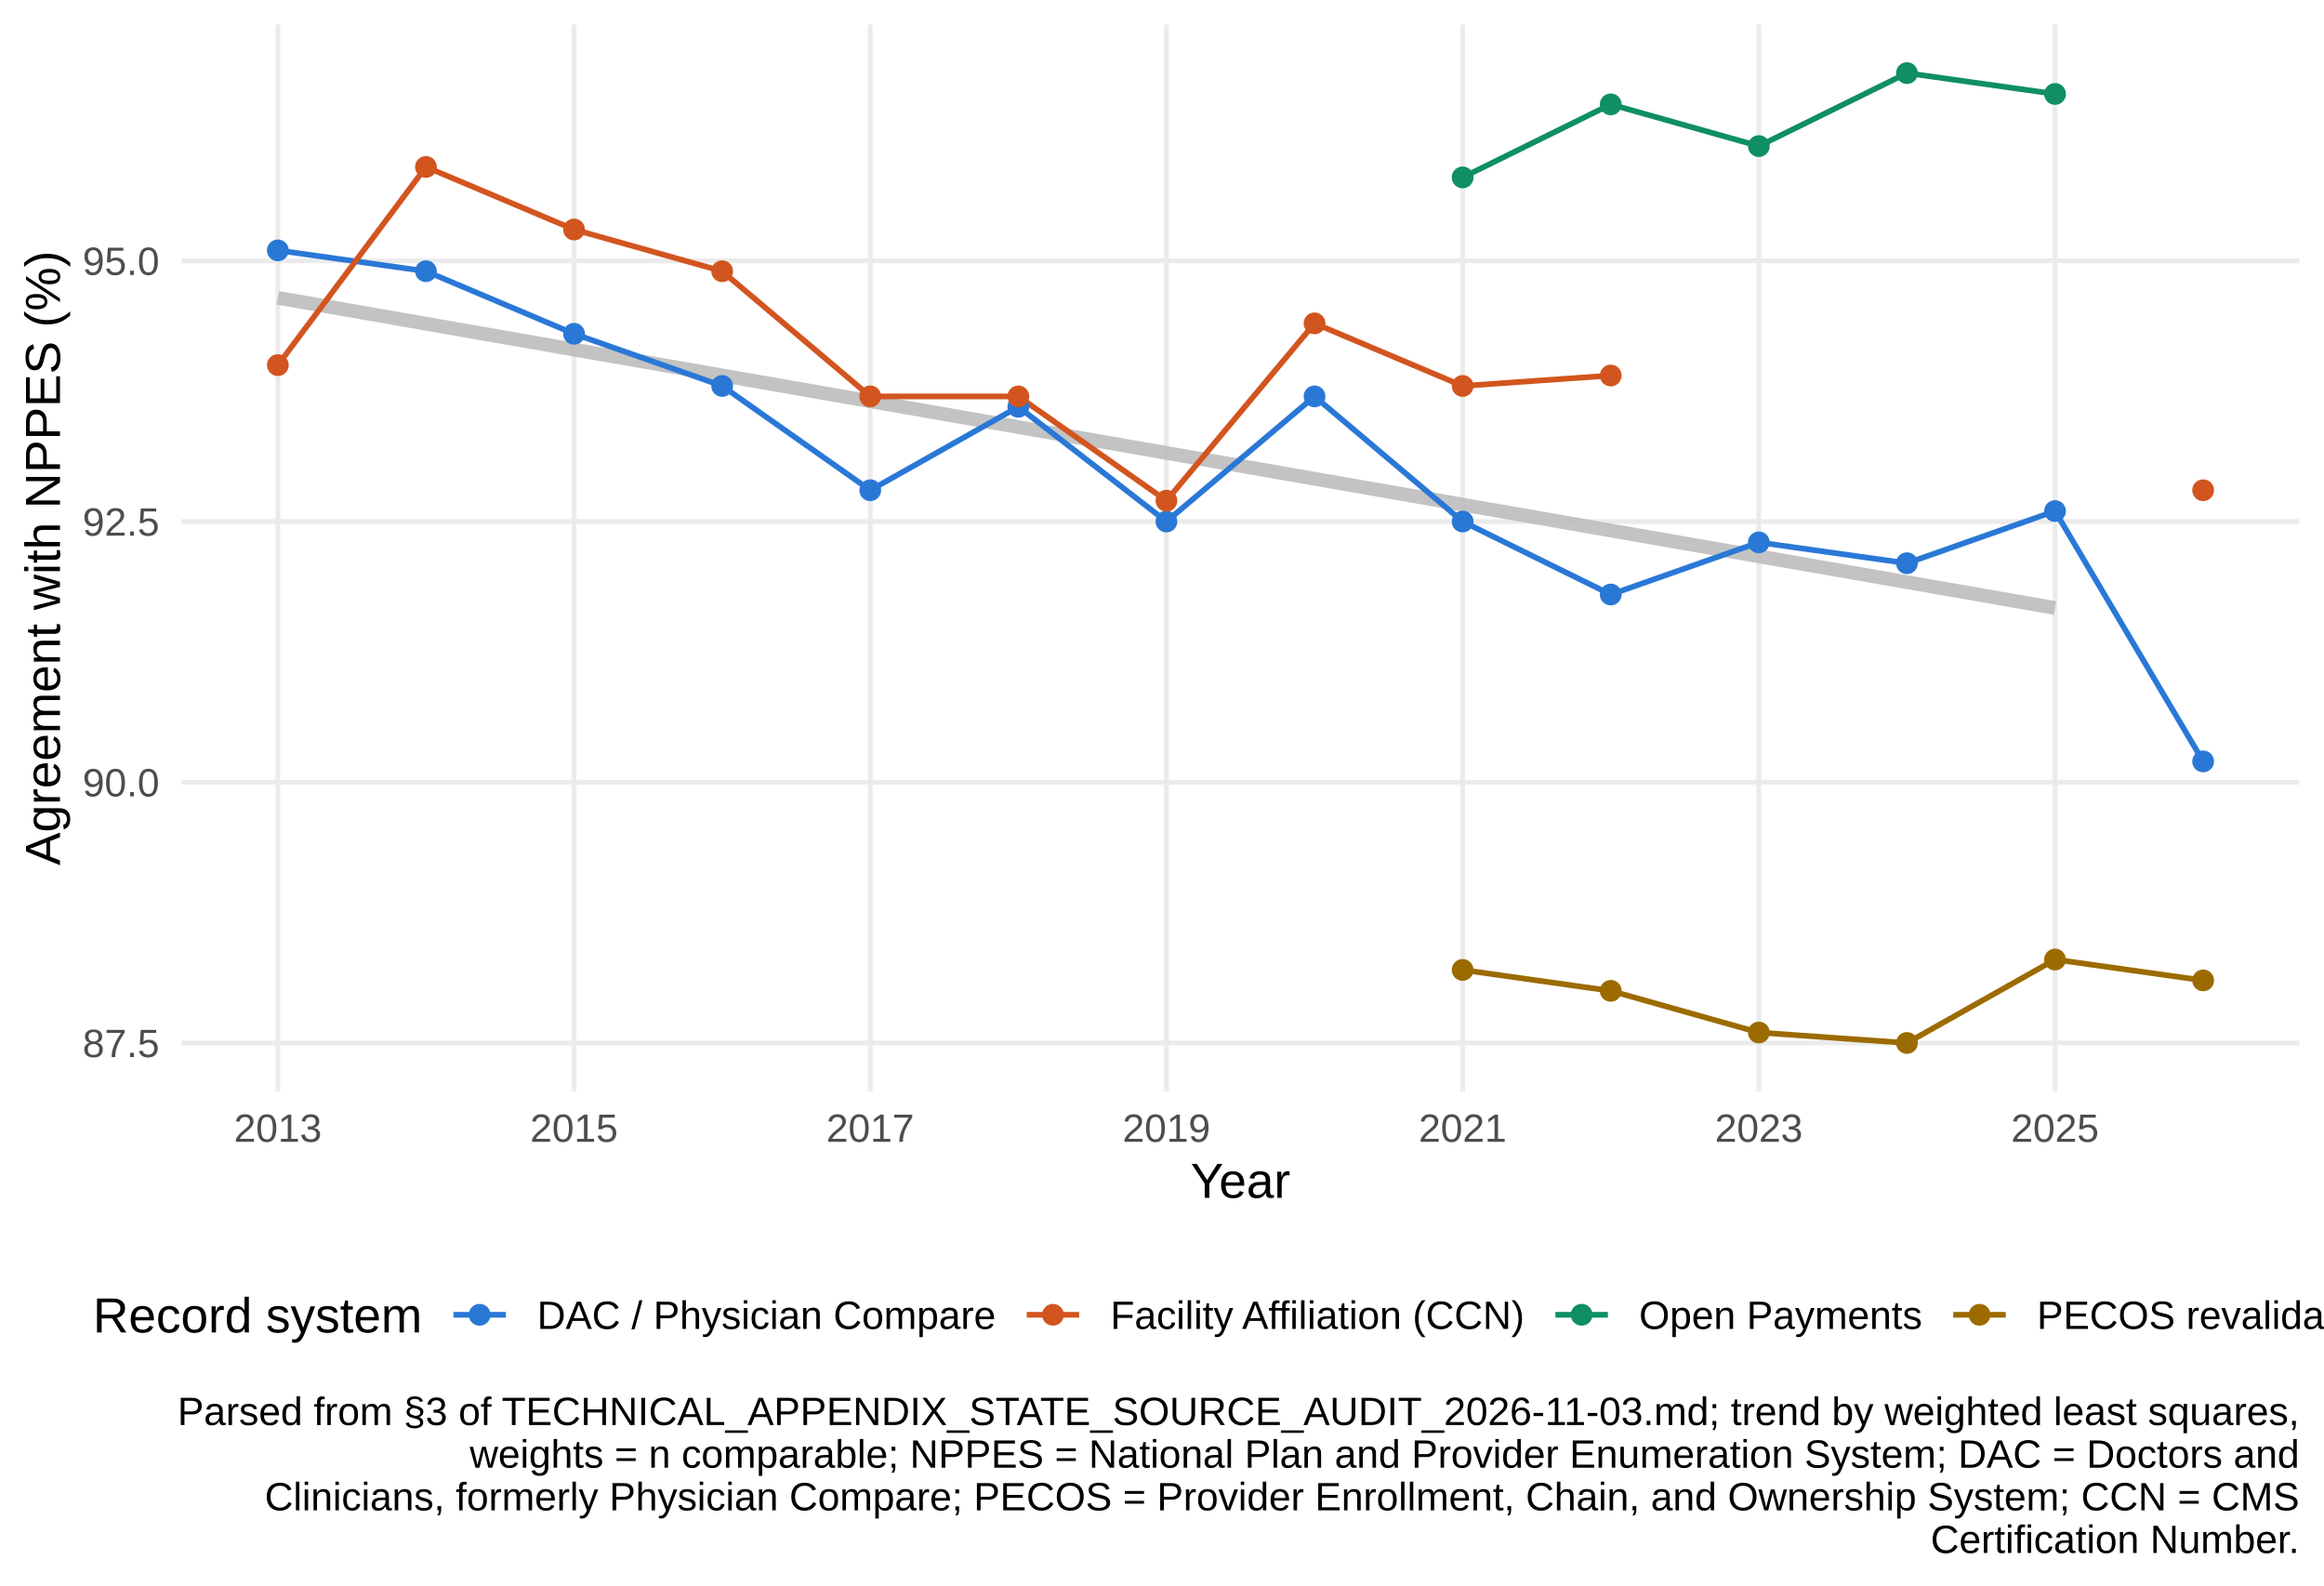
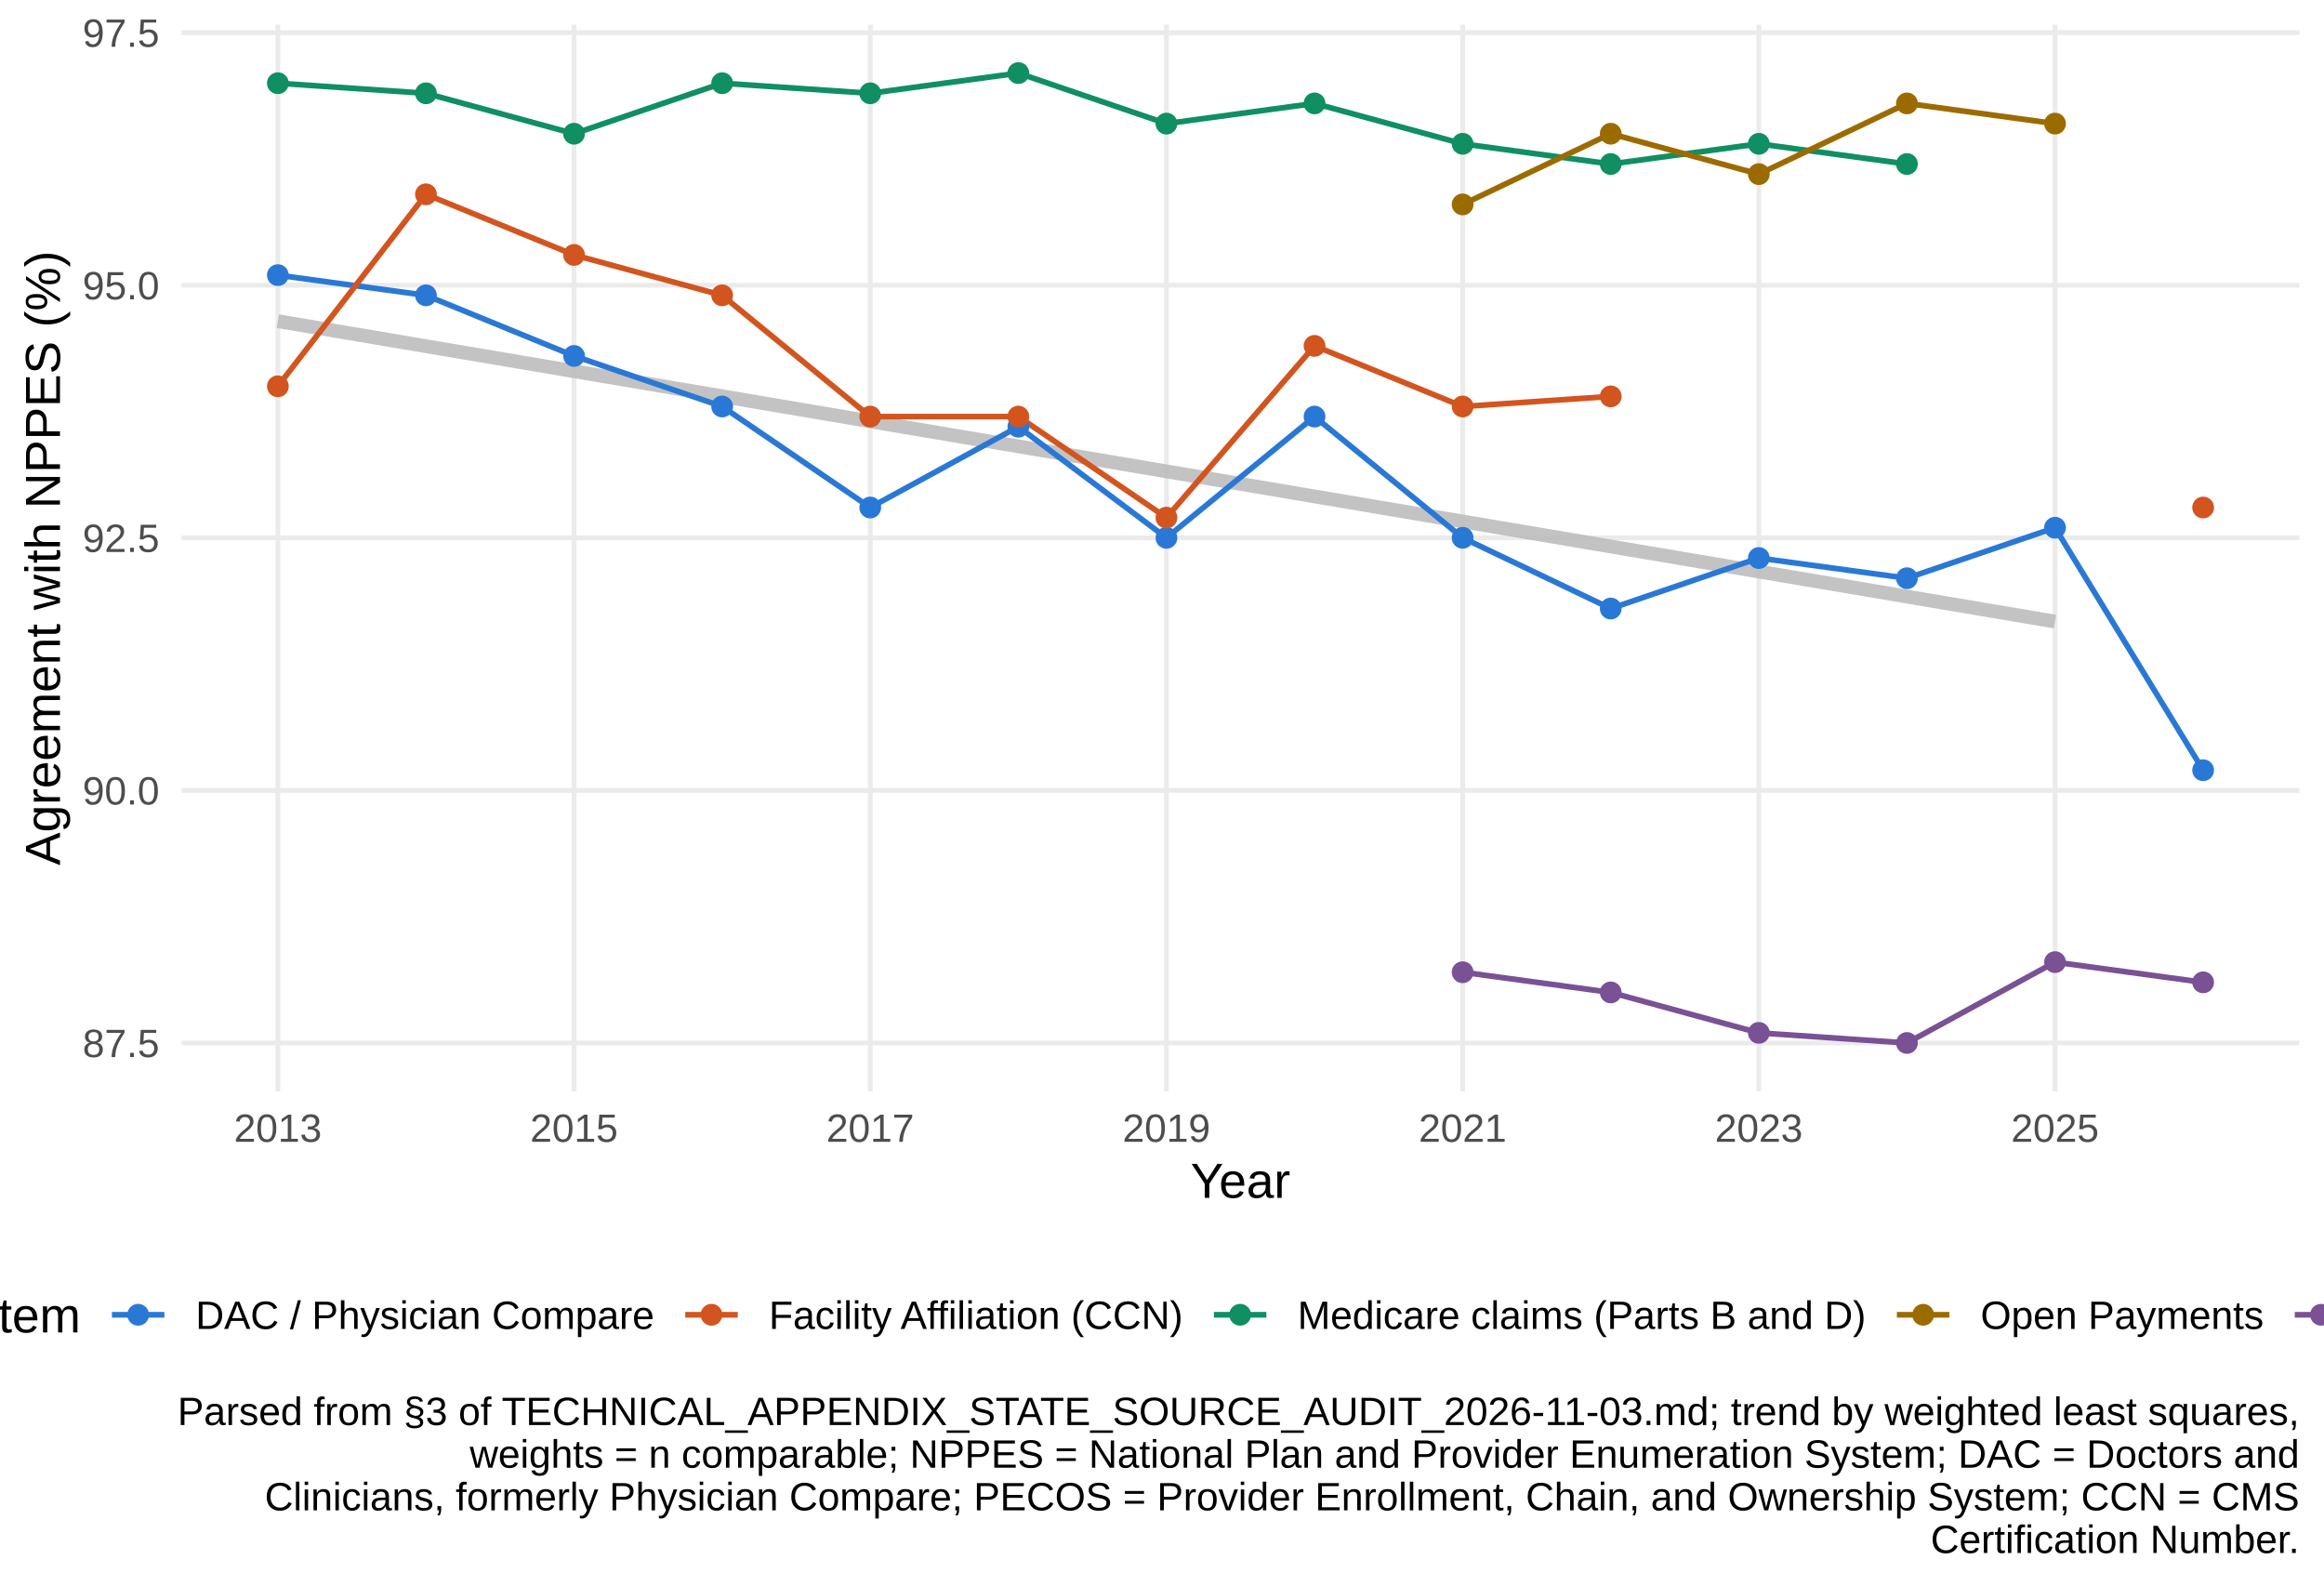
<svg xmlns="http://www.w3.org/2000/svg" width="612.00pt" height="417.60pt" viewBox="0 0 612.00 417.60">
  <g class="svglite">
    <defs>
      <style type="text/css">
    .svglite line, .svglite polyline, .svglite polygon, .svglite path, .svglite rect, .svglite circle {
      fill: none;
      stroke: #000000;
      stroke-linecap: round;
      stroke-linejoin: round;
      stroke-miterlimit: 10.00;
    }
    .svglite text {
      white-space: pre;
    }
    .svglite g.glyphgroup path {
      fill: inherit;
      stroke: none;
    }
  </style>
    </defs>
    <rect width="100%" height="100%" style="stroke: none; fill: #FFFFFF;" />
    <defs>
      <clipPath id="cpMC4wMHw2MTIuMDB8MC4wMHw0MTcuNjA=">
        <rect x="0.00" y="0.00" width="612.00" height="417.60" />
      </clipPath>
    </defs>
    <g clip-path="url(#cpMC4wMHw2MTIuMDB8MC4wMHw0MTcuNjA=)">
      <rect x="0.00" y="0.00" width="612.00" height="417.60" style="stroke-width: 1.26; stroke: none; fill: #FFFFFF;" />
    </g>
    <defs>
      <clipPath id="cpNDcuODJ8NjA1LjUyfDYuNDh8Mjg3LjQx">
        <rect x="47.82" y="6.48" width="557.70" height="280.93" />
      </clipPath>
    </defs>
    <g clip-path="url(#cpNDcuODJ8NjA1LjUyfDYuNDh8Mjg3LjQx)">
      <polyline points="47.82,274.64 605.52,274.64 " style="stroke-width: 1.26; stroke: #EBEBEB; stroke-linecap: butt;" />
-       <polyline points="47.82,205.98 605.52,205.98 " style="stroke-width: 1.26; stroke: #EBEBEB; stroke-linecap: butt;" />
-       <polyline points="47.82,137.33 605.52,137.33 " style="stroke-width: 1.26; stroke: #EBEBEB; stroke-linecap: butt;" />
-       <polyline points="47.82,68.68 605.52,68.68 " style="stroke-width: 1.26; stroke: #EBEBEB; stroke-linecap: butt;" />
+       <polyline points="47.82,208.13 605.52,208.13 " style="stroke-width: 1.26; stroke: #EBEBEB; stroke-linecap: butt;" />
+       <polyline points="47.82,141.62 605.52,141.62 " style="stroke-width: 1.26; stroke: #EBEBEB; stroke-linecap: butt;" />
+       <polyline points="47.82,75.11 605.52,75.11 " style="stroke-width: 1.26; stroke: #EBEBEB; stroke-linecap: butt;" />
+       <polyline points="47.82,8.60 605.52,8.60 " style="stroke-width: 1.26; stroke: #EBEBEB; stroke-linecap: butt;" />
      <polyline points="73.17,287.41 73.17,6.48 " style="stroke-width: 1.26; stroke: #EBEBEB; stroke-linecap: butt;" />
      <polyline points="151.17,287.41 151.17,6.48 " style="stroke-width: 1.26; stroke: #EBEBEB; stroke-linecap: butt;" />
      <polyline points="229.17,287.41 229.17,6.48 " style="stroke-width: 1.26; stroke: #EBEBEB; stroke-linecap: butt;" />
      <polyline points="307.17,287.41 307.17,6.48 " style="stroke-width: 1.26; stroke: #EBEBEB; stroke-linecap: butt;" />
      <polyline points="385.17,287.41 385.17,6.48 " style="stroke-width: 1.26; stroke: #EBEBEB; stroke-linecap: butt;" />
      <polyline points="463.17,287.41 463.17,6.48 " style="stroke-width: 1.26; stroke: #EBEBEB; stroke-linecap: butt;" />
      <polyline points="541.17,287.41 541.17,6.48 " style="stroke-width: 1.26; stroke: #EBEBEB; stroke-linecap: butt;" />
-       <polyline points="73.17,78.43 112.17,85.24 151.17,92.05 190.17,98.85 229.17,105.66 268.17,112.46 307.17,119.27 346.17,126.07 385.17,132.88 424.17,139.69 463.17,146.49 502.17,153.30 541.17,160.10 " style="stroke-width: 3.63; stroke: #BDBDBD; stroke-opacity: 0.90; stroke-linecap: butt;" />
-       <polyline points="73.17,65.93 112.17,71.42 151.17,87.90 190.17,101.63 229.17,129.09 268.17,107.12 307.17,137.33 346.17,104.38 385.17,137.33 424.17,156.55 463.17,142.82 502.17,148.31 541.17,134.58 580.17,200.49 " style="stroke-width: 1.49; stroke: #2A78D6; stroke-linecap: butt;" />
-       <polyline points="73.17,96.14 112.17,43.96 151.17,60.44 190.17,71.42 229.17,104.38 268.17,104.38 307.17,131.84 346.17,85.15 385.17,101.63 424.17,98.88 " style="stroke-width: 1.49; stroke: #D2551F; stroke-linecap: butt;" />
-       <polyline points="385.17,46.71 424.17,27.48 463.17,38.47 502.17,19.25 541.17,24.74 " style="stroke-width: 1.49; stroke: #0F8F62; stroke-linecap: butt;" />
-       <polyline points="385.17,255.41 424.17,260.91 463.17,271.89 502.17,274.64 541.17,252.67 580.17,258.16 " style="stroke-width: 1.49; stroke: #9C6B00; stroke-linecap: butt;" />
-       <circle cx="73.17" cy="65.93" r="2.45" style="stroke-width: 0.84; stroke: #2A78D6; fill: #2A78D6;" />
-       <circle cx="112.17" cy="71.42" r="2.45" style="stroke-width: 0.84; stroke: #2A78D6; fill: #2A78D6;" />
-       <circle cx="151.17" cy="87.90" r="2.45" style="stroke-width: 0.84; stroke: #2A78D6; fill: #2A78D6;" />
-       <circle cx="190.17" cy="101.63" r="2.45" style="stroke-width: 0.84; stroke: #2A78D6; fill: #2A78D6;" />
-       <circle cx="229.17" cy="129.09" r="2.45" style="stroke-width: 0.84; stroke: #2A78D6; fill: #2A78D6;" />
-       <circle cx="268.17" cy="107.12" r="2.45" style="stroke-width: 0.84; stroke: #2A78D6; fill: #2A78D6;" />
-       <circle cx="307.17" cy="137.33" r="2.45" style="stroke-width: 0.84; stroke: #2A78D6; fill: #2A78D6;" />
-       <circle cx="346.17" cy="104.38" r="2.45" style="stroke-width: 0.84; stroke: #2A78D6; fill: #2A78D6;" />
-       <circle cx="385.17" cy="137.33" r="2.45" style="stroke-width: 0.84; stroke: #2A78D6; fill: #2A78D6;" />
-       <circle cx="424.17" cy="156.55" r="2.45" style="stroke-width: 0.84; stroke: #2A78D6; fill: #2A78D6;" />
-       <circle cx="463.17" cy="142.82" r="2.45" style="stroke-width: 0.84; stroke: #2A78D6; fill: #2A78D6;" />
-       <circle cx="502.17" cy="148.31" r="2.45" style="stroke-width: 0.84; stroke: #2A78D6; fill: #2A78D6;" />
-       <circle cx="541.17" cy="134.58" r="2.45" style="stroke-width: 0.84; stroke: #2A78D6; fill: #2A78D6;" />
-       <circle cx="580.17" cy="200.49" r="2.45" style="stroke-width: 0.84; stroke: #2A78D6; fill: #2A78D6;" />
-       <circle cx="73.17" cy="96.14" r="2.45" style="stroke-width: 0.84; stroke: #D2551F; fill: #D2551F;" />
-       <circle cx="112.17" cy="43.96" r="2.45" style="stroke-width: 0.84; stroke: #D2551F; fill: #D2551F;" />
-       <circle cx="151.17" cy="60.44" r="2.45" style="stroke-width: 0.84; stroke: #D2551F; fill: #D2551F;" />
-       <circle cx="190.17" cy="71.42" r="2.45" style="stroke-width: 0.84; stroke: #D2551F; fill: #D2551F;" />
-       <circle cx="229.17" cy="104.38" r="2.45" style="stroke-width: 0.84; stroke: #D2551F; fill: #D2551F;" />
-       <circle cx="268.17" cy="104.38" r="2.45" style="stroke-width: 0.84; stroke: #D2551F; fill: #D2551F;" />
-       <circle cx="307.17" cy="131.84" r="2.45" style="stroke-width: 0.84; stroke: #D2551F; fill: #D2551F;" />
-       <circle cx="346.17" cy="85.15" r="2.45" style="stroke-width: 0.84; stroke: #D2551F; fill: #D2551F;" />
-       <circle cx="385.17" cy="101.63" r="2.45" style="stroke-width: 0.84; stroke: #D2551F; fill: #D2551F;" />
-       <circle cx="424.17" cy="98.88" r="2.45" style="stroke-width: 0.84; stroke: #D2551F; fill: #D2551F;" />
-       <circle cx="580.17" cy="129.09" r="2.45" style="stroke-width: 0.84; stroke: #D2551F; fill: #D2551F;" />
-       <circle cx="385.17" cy="46.71" r="2.45" style="stroke-width: 0.84; stroke: #0F8F62; fill: #0F8F62;" />
-       <circle cx="424.17" cy="27.48" r="2.45" style="stroke-width: 0.84; stroke: #0F8F62; fill: #0F8F62;" />
-       <circle cx="463.17" cy="38.47" r="2.45" style="stroke-width: 0.84; stroke: #0F8F62; fill: #0F8F62;" />
-       <circle cx="502.17" cy="19.25" r="2.45" style="stroke-width: 0.84; stroke: #0F8F62; fill: #0F8F62;" />
-       <circle cx="541.17" cy="24.74" r="2.45" style="stroke-width: 0.84; stroke: #0F8F62; fill: #0F8F62;" />
-       <circle cx="385.17" cy="255.41" r="2.45" style="stroke-width: 0.84; stroke: #9C6B00; fill: #9C6B00;" />
-       <circle cx="424.17" cy="260.91" r="2.45" style="stroke-width: 0.84; stroke: #9C6B00; fill: #9C6B00;" />
-       <circle cx="463.17" cy="271.89" r="2.45" style="stroke-width: 0.84; stroke: #9C6B00; fill: #9C6B00;" />
-       <circle cx="502.17" cy="274.64" r="2.45" style="stroke-width: 0.84; stroke: #9C6B00; fill: #9C6B00;" />
-       <circle cx="541.17" cy="252.67" r="2.45" style="stroke-width: 0.84; stroke: #9C6B00; fill: #9C6B00;" />
-       <circle cx="580.17" cy="258.16" r="2.45" style="stroke-width: 0.84; stroke: #9C6B00; fill: #9C6B00;" />
+       <polyline points="73.17,84.57 112.17,91.16 151.17,97.75 190.17,104.34 229.17,110.94 268.17,117.53 307.17,124.12 346.17,130.72 385.17,137.31 424.17,143.90 463.17,150.50 502.17,157.09 541.17,163.68 " style="stroke-width: 3.63; stroke: #BDBDBD; stroke-opacity: 0.90; stroke-linecap: butt;" />
+       <polyline points="73.17,72.45 112.17,77.77 151.17,93.73 190.17,107.04 229.17,133.64 268.17,112.36 307.17,141.62 346.17,109.70 385.17,141.62 424.17,160.24 463.17,146.94 502.17,152.26 541.17,138.96 580.17,202.81 " style="stroke-width: 1.49; stroke: #2A78D6; stroke-linecap: butt;" />
+       <polyline points="73.17,101.72 112.17,51.17 151.17,67.13 190.17,77.77 229.17,109.70 268.17,109.70 307.17,136.30 346.17,91.07 385.17,107.04 424.17,104.38 " style="stroke-width: 1.49; stroke: #D2551F; stroke-linecap: butt;" />
+       <polyline points="73.17,21.91 112.17,24.57 151.17,35.21 190.17,21.91 229.17,24.57 268.17,19.25 307.17,32.55 346.17,27.23 385.17,37.87 424.17,43.19 463.17,37.87 502.17,43.19 " style="stroke-width: 1.49; stroke: #0F8F62; stroke-linecap: butt;" />
+       <polyline points="385.17,53.83 424.17,35.21 463.17,45.85 502.17,27.23 541.17,32.55 " style="stroke-width: 1.49; stroke: #9C6B00; stroke-linecap: butt;" />
+       <polyline points="385.17,256.01 424.17,261.33 463.17,271.98 502.17,274.64 541.17,253.35 580.17,258.67 " style="stroke-width: 1.49; stroke: #7A5195; stroke-linecap: butt;" />
+       <circle cx="73.17" cy="72.45" r="2.45" style="stroke-width: 0.84; stroke: #2A78D6; fill: #2A78D6;" />
+       <circle cx="112.17" cy="77.77" r="2.45" style="stroke-width: 0.84; stroke: #2A78D6; fill: #2A78D6;" />
+       <circle cx="151.17" cy="93.73" r="2.45" style="stroke-width: 0.84; stroke: #2A78D6; fill: #2A78D6;" />
+       <circle cx="190.17" cy="107.04" r="2.45" style="stroke-width: 0.84; stroke: #2A78D6; fill: #2A78D6;" />
+       <circle cx="229.17" cy="133.64" r="2.45" style="stroke-width: 0.84; stroke: #2A78D6; fill: #2A78D6;" />
+       <circle cx="268.17" cy="112.36" r="2.45" style="stroke-width: 0.84; stroke: #2A78D6; fill: #2A78D6;" />
+       <circle cx="307.17" cy="141.62" r="2.45" style="stroke-width: 0.84; stroke: #2A78D6; fill: #2A78D6;" />
+       <circle cx="346.17" cy="109.70" r="2.45" style="stroke-width: 0.84; stroke: #2A78D6; fill: #2A78D6;" />
+       <circle cx="385.17" cy="141.62" r="2.45" style="stroke-width: 0.84; stroke: #2A78D6; fill: #2A78D6;" />
+       <circle cx="424.17" cy="160.24" r="2.45" style="stroke-width: 0.84; stroke: #2A78D6; fill: #2A78D6;" />
+       <circle cx="463.17" cy="146.94" r="2.45" style="stroke-width: 0.84; stroke: #2A78D6; fill: #2A78D6;" />
+       <circle cx="502.17" cy="152.26" r="2.45" style="stroke-width: 0.84; stroke: #2A78D6; fill: #2A78D6;" />
+       <circle cx="541.17" cy="138.96" r="2.45" style="stroke-width: 0.84; stroke: #2A78D6; fill: #2A78D6;" />
+       <circle cx="580.17" cy="202.81" r="2.45" style="stroke-width: 0.84; stroke: #2A78D6; fill: #2A78D6;" />
+       <circle cx="73.17" cy="101.72" r="2.45" style="stroke-width: 0.84; stroke: #D2551F; fill: #D2551F;" />
+       <circle cx="112.17" cy="51.17" r="2.45" style="stroke-width: 0.84; stroke: #D2551F; fill: #D2551F;" />
+       <circle cx="151.17" cy="67.13" r="2.45" style="stroke-width: 0.84; stroke: #D2551F; fill: #D2551F;" />
+       <circle cx="190.17" cy="77.77" r="2.45" style="stroke-width: 0.84; stroke: #D2551F; fill: #D2551F;" />
+       <circle cx="229.17" cy="109.70" r="2.45" style="stroke-width: 0.84; stroke: #D2551F; fill: #D2551F;" />
+       <circle cx="268.17" cy="109.70" r="2.45" style="stroke-width: 0.84; stroke: #D2551F; fill: #D2551F;" />
+       <circle cx="307.17" cy="136.30" r="2.45" style="stroke-width: 0.84; stroke: #D2551F; fill: #D2551F;" />
+       <circle cx="346.17" cy="91.07" r="2.45" style="stroke-width: 0.84; stroke: #D2551F; fill: #D2551F;" />
+       <circle cx="385.17" cy="107.04" r="2.45" style="stroke-width: 0.84; stroke: #D2551F; fill: #D2551F;" />
+       <circle cx="424.17" cy="104.38" r="2.45" style="stroke-width: 0.84; stroke: #D2551F; fill: #D2551F;" />
+       <circle cx="580.17" cy="133.64" r="2.45" style="stroke-width: 0.84; stroke: #D2551F; fill: #D2551F;" />
+       <circle cx="73.17" cy="21.91" r="2.45" style="stroke-width: 0.84; stroke: #0F8F62; fill: #0F8F62;" />
+       <circle cx="112.17" cy="24.57" r="2.45" style="stroke-width: 0.84; stroke: #0F8F62; fill: #0F8F62;" />
+       <circle cx="151.17" cy="35.21" r="2.45" style="stroke-width: 0.84; stroke: #0F8F62; fill: #0F8F62;" />
+       <circle cx="190.17" cy="21.91" r="2.45" style="stroke-width: 0.84; stroke: #0F8F62; fill: #0F8F62;" />
+       <circle cx="229.17" cy="24.57" r="2.45" style="stroke-width: 0.84; stroke: #0F8F62; fill: #0F8F62;" />
+       <circle cx="268.17" cy="19.25" r="2.45" style="stroke-width: 0.84; stroke: #0F8F62; fill: #0F8F62;" />
+       <circle cx="307.17" cy="32.55" r="2.45" style="stroke-width: 0.84; stroke: #0F8F62; fill: #0F8F62;" />
+       <circle cx="346.17" cy="27.23" r="2.45" style="stroke-width: 0.84; stroke: #0F8F62; fill: #0F8F62;" />
+       <circle cx="385.17" cy="37.87" r="2.45" style="stroke-width: 0.84; stroke: #0F8F62; fill: #0F8F62;" />
+       <circle cx="424.17" cy="43.19" r="2.45" style="stroke-width: 0.84; stroke: #0F8F62; fill: #0F8F62;" />
+       <circle cx="463.17" cy="37.87" r="2.45" style="stroke-width: 0.84; stroke: #0F8F62; fill: #0F8F62;" />
+       <circle cx="502.17" cy="43.19" r="2.45" style="stroke-width: 0.84; stroke: #0F8F62; fill: #0F8F62;" />
+       <circle cx="385.17" cy="53.83" r="2.45" style="stroke-width: 0.84; stroke: #9C6B00; fill: #9C6B00;" />
+       <circle cx="424.17" cy="35.21" r="2.45" style="stroke-width: 0.84; stroke: #9C6B00; fill: #9C6B00;" />
+       <circle cx="463.17" cy="45.85" r="2.45" style="stroke-width: 0.84; stroke: #9C6B00; fill: #9C6B00;" />
+       <circle cx="502.17" cy="27.23" r="2.45" style="stroke-width: 0.84; stroke: #9C6B00; fill: #9C6B00;" />
+       <circle cx="541.17" cy="32.55" r="2.45" style="stroke-width: 0.84; stroke: #9C6B00; fill: #9C6B00;" />
+       <circle cx="385.17" cy="256.01" r="2.45" style="stroke-width: 0.84; stroke: #7A5195; fill: #7A5195;" />
+       <circle cx="424.17" cy="261.33" r="2.45" style="stroke-width: 0.84; stroke: #7A5195; fill: #7A5195;" />
+       <circle cx="463.17" cy="271.98" r="2.45" style="stroke-width: 0.84; stroke: #7A5195; fill: #7A5195;" />
+       <circle cx="502.17" cy="274.64" r="2.45" style="stroke-width: 0.84; stroke: #7A5195; fill: #7A5195;" />
+       <circle cx="541.17" cy="253.35" r="2.45" style="stroke-width: 0.84; stroke: #7A5195; fill: #7A5195;" />
+       <circle cx="580.17" cy="258.67" r="2.45" style="stroke-width: 0.84; stroke: #7A5195; fill: #7A5195;" />
    </g>
    <g clip-path="url(#cpMC4wMHw2MTIuMDB8MC4wMHw0MTcuNjA=)">
      <text x="41.99" y="278.35" text-anchor="end" style="font-size: 10.40px;fill: #4D4D4D; font-family: &quot;Arial&quot;;" textLength="20.23px" lengthAdjust="spacingAndGlyphs">87.5</text>
-       <text x="41.99" y="209.70" text-anchor="end" style="font-size: 10.40px;fill: #4D4D4D; font-family: &quot;Arial&quot;;" textLength="20.23px" lengthAdjust="spacingAndGlyphs">90.0</text>
-       <text x="41.99" y="141.05" text-anchor="end" style="font-size: 10.40px;fill: #4D4D4D; font-family: &quot;Arial&quot;;" textLength="20.23px" lengthAdjust="spacingAndGlyphs">92.5</text>
-       <text x="41.99" y="72.39" text-anchor="end" style="font-size: 10.40px;fill: #4D4D4D; font-family: &quot;Arial&quot;;" textLength="20.23px" lengthAdjust="spacingAndGlyphs">95.0</text>
+       <text x="41.99" y="211.85" text-anchor="end" style="font-size: 10.40px;fill: #4D4D4D; font-family: &quot;Arial&quot;;" textLength="20.23px" lengthAdjust="spacingAndGlyphs">90.0</text>
+       <text x="41.99" y="145.34" text-anchor="end" style="font-size: 10.40px;fill: #4D4D4D; font-family: &quot;Arial&quot;;" textLength="20.23px" lengthAdjust="spacingAndGlyphs">92.5</text>
+       <text x="41.99" y="78.83" text-anchor="end" style="font-size: 10.40px;fill: #4D4D4D; font-family: &quot;Arial&quot;;" textLength="20.23px" lengthAdjust="spacingAndGlyphs">95.0</text>
+       <text x="41.99" y="12.32" text-anchor="end" style="font-size: 10.40px;fill: #4D4D4D; font-family: &quot;Arial&quot;;" textLength="20.23px" lengthAdjust="spacingAndGlyphs">97.5</text>
      <text x="73.17" y="300.67" text-anchor="middle" style="font-size: 10.40px;fill: #4D4D4D; font-family: &quot;Arial&quot;;" textLength="23.12px" lengthAdjust="spacingAndGlyphs">2013</text>
      <text x="151.17" y="300.67" text-anchor="middle" style="font-size: 10.40px;fill: #4D4D4D; font-family: &quot;Arial&quot;;" textLength="23.12px" lengthAdjust="spacingAndGlyphs">2015</text>
      <text x="229.17" y="300.67" text-anchor="middle" style="font-size: 10.40px;fill: #4D4D4D; font-family: &quot;Arial&quot;;" textLength="23.12px" lengthAdjust="spacingAndGlyphs">2017</text>
      <text x="307.17" y="300.67" text-anchor="middle" style="font-size: 10.40px;fill: #4D4D4D; font-family: &quot;Arial&quot;;" textLength="23.12px" lengthAdjust="spacingAndGlyphs">2019</text>
      <text x="385.17" y="300.67" text-anchor="middle" style="font-size: 10.40px;fill: #4D4D4D; font-family: &quot;Arial&quot;;" textLength="23.12px" lengthAdjust="spacingAndGlyphs">2021</text>
      <text x="463.17" y="300.67" text-anchor="middle" style="font-size: 10.40px;fill: #4D4D4D; font-family: &quot;Arial&quot;;" textLength="23.12px" lengthAdjust="spacingAndGlyphs">2023</text>
      <text x="541.17" y="300.67" text-anchor="middle" style="font-size: 10.40px;fill: #4D4D4D; font-family: &quot;Arial&quot;;" textLength="23.12px" lengthAdjust="spacingAndGlyphs">2025</text>
      <text x="326.67" y="315.41" text-anchor="middle" style="font-size: 13.00px; font-family: &quot;Arial&quot;;" textLength="26.28px" lengthAdjust="spacingAndGlyphs">Year</text>
      <text transform="translate(15.79,146.94) rotate(-90)" text-anchor="middle" style="font-size: 13.00px; font-family: &quot;Arial&quot;;" textLength="161.86px" lengthAdjust="spacingAndGlyphs">Agreement with NPPES (%)</text>
-       <text x="24.49" y="350.87" style="font-size: 13.00px; font-family: &quot;Arial&quot;;" textLength="86.70px" lengthAdjust="spacingAndGlyphs">Record system</text>
-       <line x1="119.40" y1="346.21" x2="133.22" y2="346.21" style="stroke-width: 1.49; stroke: #2A78D6; stroke-linecap: butt;" />
-       <circle cx="126.31" cy="346.21" r="2.45" style="stroke-width: 0.84; stroke: #2A78D6; fill: #2A78D6;" />
-       <line x1="270.38" y1="346.21" x2="284.20" y2="346.21" style="stroke-width: 1.49; stroke: #D2551F; stroke-linecap: butt;" />
-       <circle cx="277.29" cy="346.21" r="2.45" style="stroke-width: 0.84; stroke: #D2551F; fill: #D2551F;" />
-       <line x1="409.60" y1="346.21" x2="423.42" y2="346.21" style="stroke-width: 1.49; stroke: #0F8F62; stroke-linecap: butt;" />
-       <circle cx="416.51" cy="346.21" r="2.45" style="stroke-width: 0.84; stroke: #0F8F62; fill: #0F8F62;" />
-       <line x1="514.37" y1="346.21" x2="528.20" y2="346.21" style="stroke-width: 1.49; stroke: #9C6B00; stroke-linecap: butt;" />
-       <circle cx="521.29" cy="346.21" r="2.45" style="stroke-width: 0.84; stroke: #9C6B00; fill: #9C6B00;" />
-       <text x="141.43" y="349.93" style="font-size: 10.40px; font-family: &quot;Arial&quot;;" textLength="120.75px" lengthAdjust="spacingAndGlyphs">DAC / Physician Compare</text>
-       <text x="292.41" y="349.93" style="font-size: 10.40px; font-family: &quot;Arial&quot;;" textLength="108.98px" lengthAdjust="spacingAndGlyphs">Facility Affiliation (CCN)</text>
-       <text x="431.62" y="349.93" style="font-size: 10.40px; font-family: &quot;Arial&quot;;" textLength="74.55px" lengthAdjust="spacingAndGlyphs">Open Payments</text>
-       <text x="536.40" y="349.93" style="font-size: 10.40px; font-family: &quot;Arial&quot;;" textLength="92.45px" lengthAdjust="spacingAndGlyphs">PECOS revalidation</text>
+       <text x="-65.44" y="350.87" style="font-size: 13.00px; font-family: &quot;Arial&quot;;" textLength="86.70px" lengthAdjust="spacingAndGlyphs">Record system</text>
+       <line x1="29.47" y1="346.21" x2="43.29" y2="346.21" style="stroke-width: 1.49; stroke: #2A78D6; stroke-linecap: butt;" />
+       <circle cx="36.38" cy="346.21" r="2.45" style="stroke-width: 0.84; stroke: #2A78D6; fill: #2A78D6;" />
+       <line x1="180.45" y1="346.21" x2="194.28" y2="346.21" style="stroke-width: 1.49; stroke: #D2551F; stroke-linecap: butt;" />
+       <circle cx="187.36" cy="346.21" r="2.45" style="stroke-width: 0.84; stroke: #D2551F; fill: #D2551F;" />
+       <line x1="319.67" y1="346.21" x2="333.49" y2="346.21" style="stroke-width: 1.49; stroke: #0F8F62; stroke-linecap: butt;" />
+       <circle cx="326.58" cy="346.21" r="2.45" style="stroke-width: 0.84; stroke: #0F8F62; fill: #0F8F62;" />
+       <line x1="499.52" y1="346.21" x2="513.35" y2="346.21" style="stroke-width: 1.49; stroke: #9C6B00; stroke-linecap: butt;" />
+       <circle cx="506.44" cy="346.21" r="2.45" style="stroke-width: 0.84; stroke: #9C6B00; fill: #9C6B00;" />
+       <line x1="604.30" y1="346.21" x2="618.13" y2="346.21" style="stroke-width: 1.49; stroke: #7A5195; stroke-linecap: butt;" />
+       <circle cx="611.21" cy="346.21" r="2.45" style="stroke-width: 0.84; stroke: #7A5195; fill: #7A5195;" />
+       <text x="51.50" y="349.93" style="font-size: 10.40px; font-family: &quot;Arial&quot;;" textLength="120.75px" lengthAdjust="spacingAndGlyphs">DAC / Physician Compare</text>
+       <text x="202.48" y="349.93" style="font-size: 10.40px; font-family: &quot;Arial&quot;;" textLength="108.98px" lengthAdjust="spacingAndGlyphs">Facility Affiliation (CCN)</text>
+       <text x="341.69" y="349.93" style="font-size: 10.40px; font-family: &quot;Arial&quot;;" textLength="149.62px" lengthAdjust="spacingAndGlyphs">Medicare claims (Parts B and D)</text>
+       <text x="521.55" y="349.93" style="font-size: 10.40px; font-family: &quot;Arial&quot;;" textLength="74.55px" lengthAdjust="spacingAndGlyphs">Open Payments</text>
+       <text x="626.33" y="349.93" style="font-size: 10.40px; font-family: &quot;Arial&quot;;" textLength="92.45px" lengthAdjust="spacingAndGlyphs">PECOS revalidation</text>
      <text x="605.52" y="375.24" text-anchor="end" style="font-size: 10.40px; font-family: &quot;Arial&quot;;" textLength="558.48px" lengthAdjust="spacingAndGlyphs">Parsed from §3 of TECHNICAL_APPENDIX_STATE_SOURCE_AUDIT_2026-11-03.md; trend by weighted least squares,</text>
      <text x="605.52" y="386.47" text-anchor="end" style="font-size: 10.40px; font-family: &quot;Arial&quot;;" textLength="481.62px" lengthAdjust="spacingAndGlyphs">weights = n comparable; NPPES = National Plan and Provider Enumeration System; DAC = Doctors and</text>
      <text x="605.52" y="397.70" text-anchor="end" style="font-size: 10.40px; font-family: &quot;Arial&quot;;" textLength="535.55px" lengthAdjust="spacingAndGlyphs">Clinicians, formerly Physician Compare; PECOS = Provider Enrollment, Chain, and Ownership System; CCN = CMS</text>
      <text x="605.52" y="408.94" text-anchor="end" style="font-size: 10.40px; font-family: &quot;Arial&quot;;" textLength="97.05px" lengthAdjust="spacingAndGlyphs">Certification Number.</text>
    </g>
  </g>
</svg>
